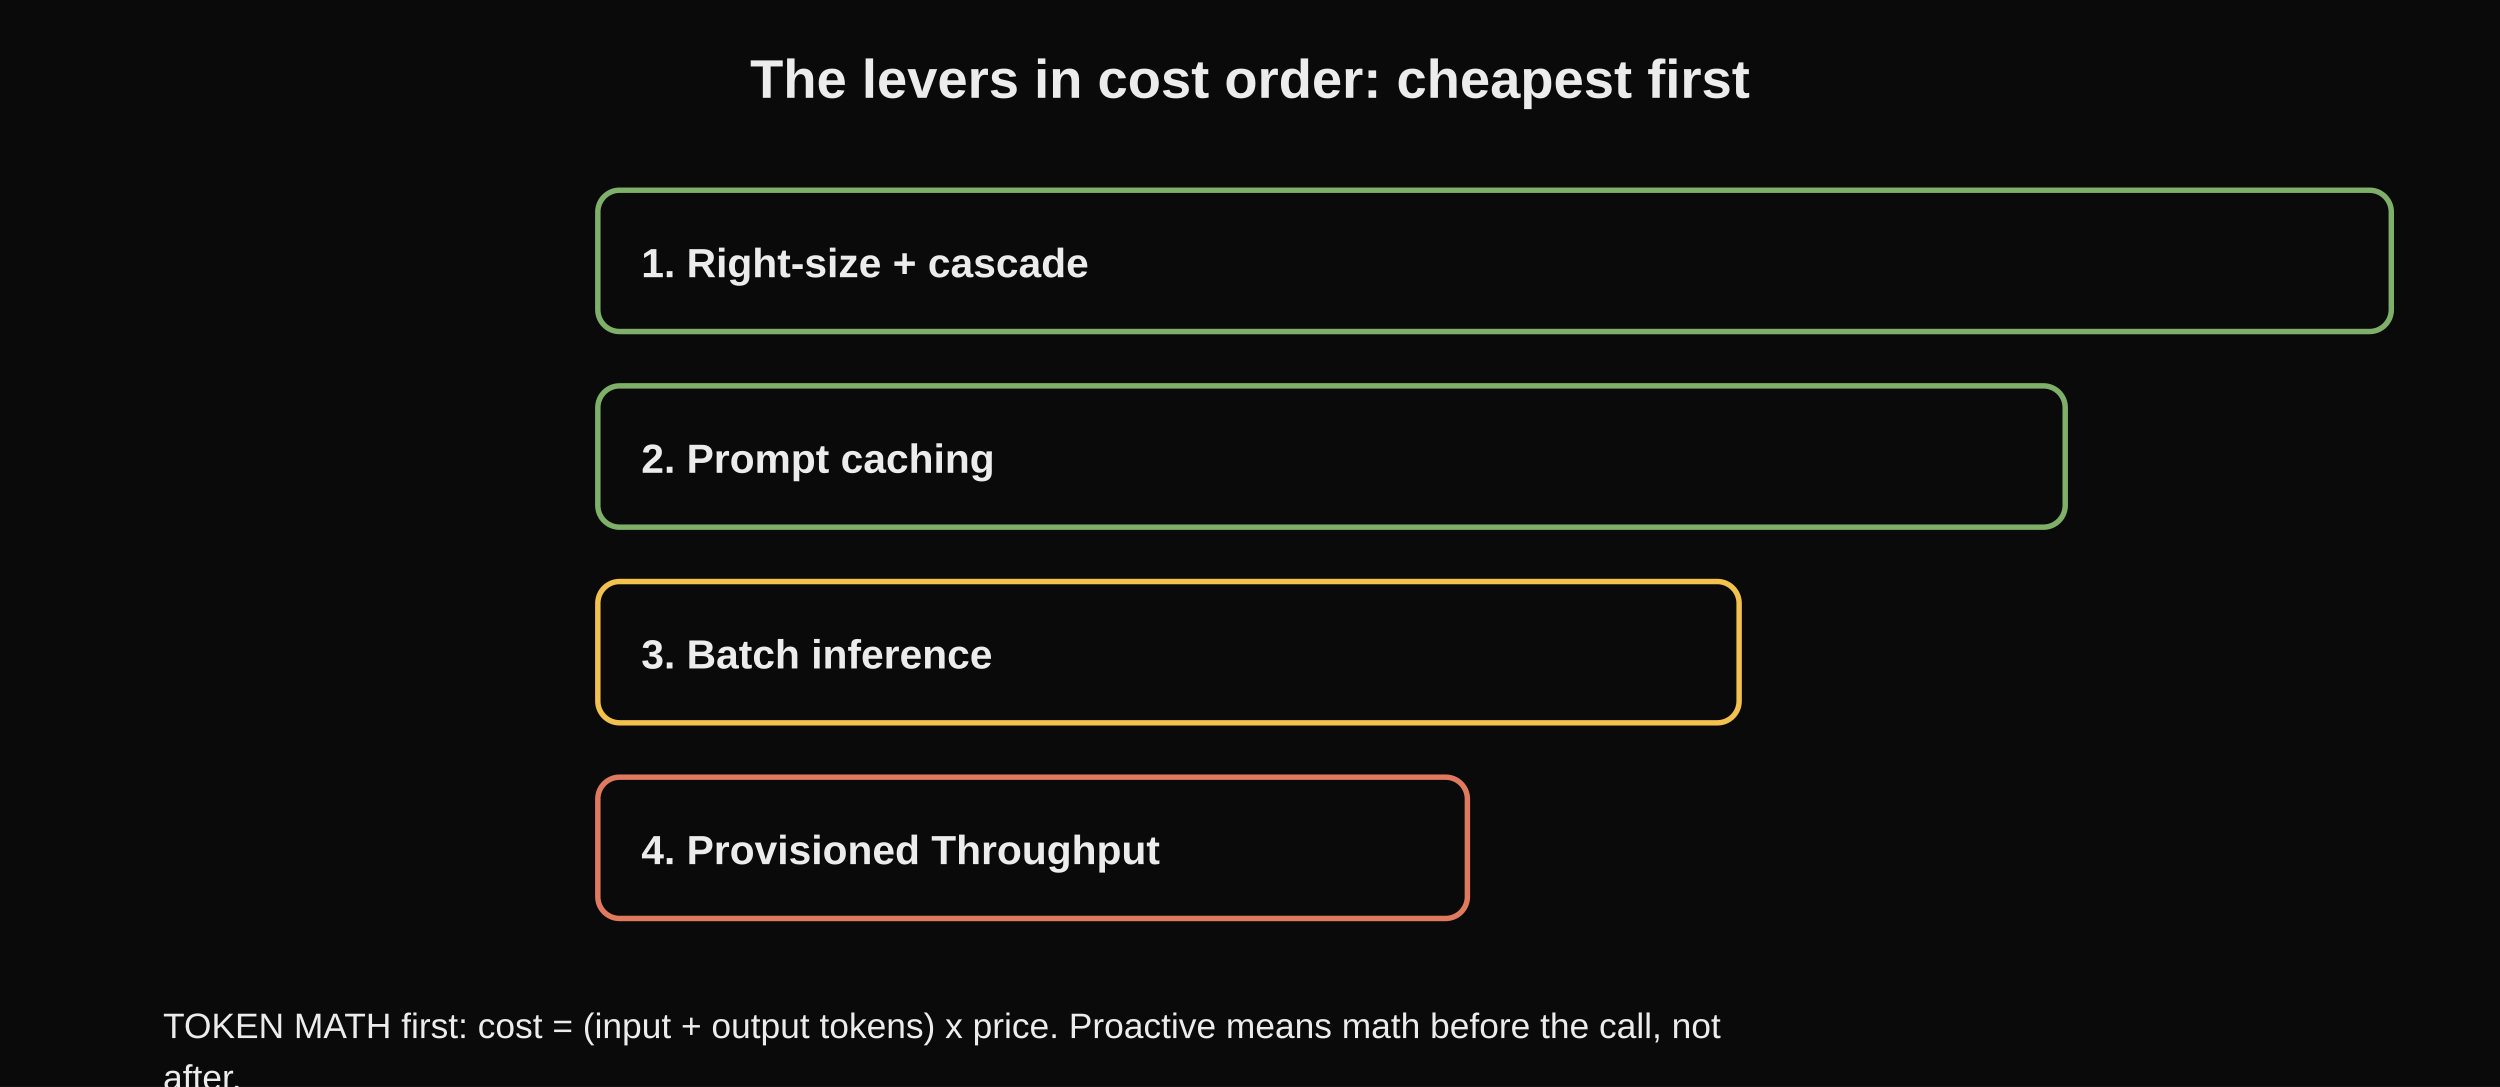
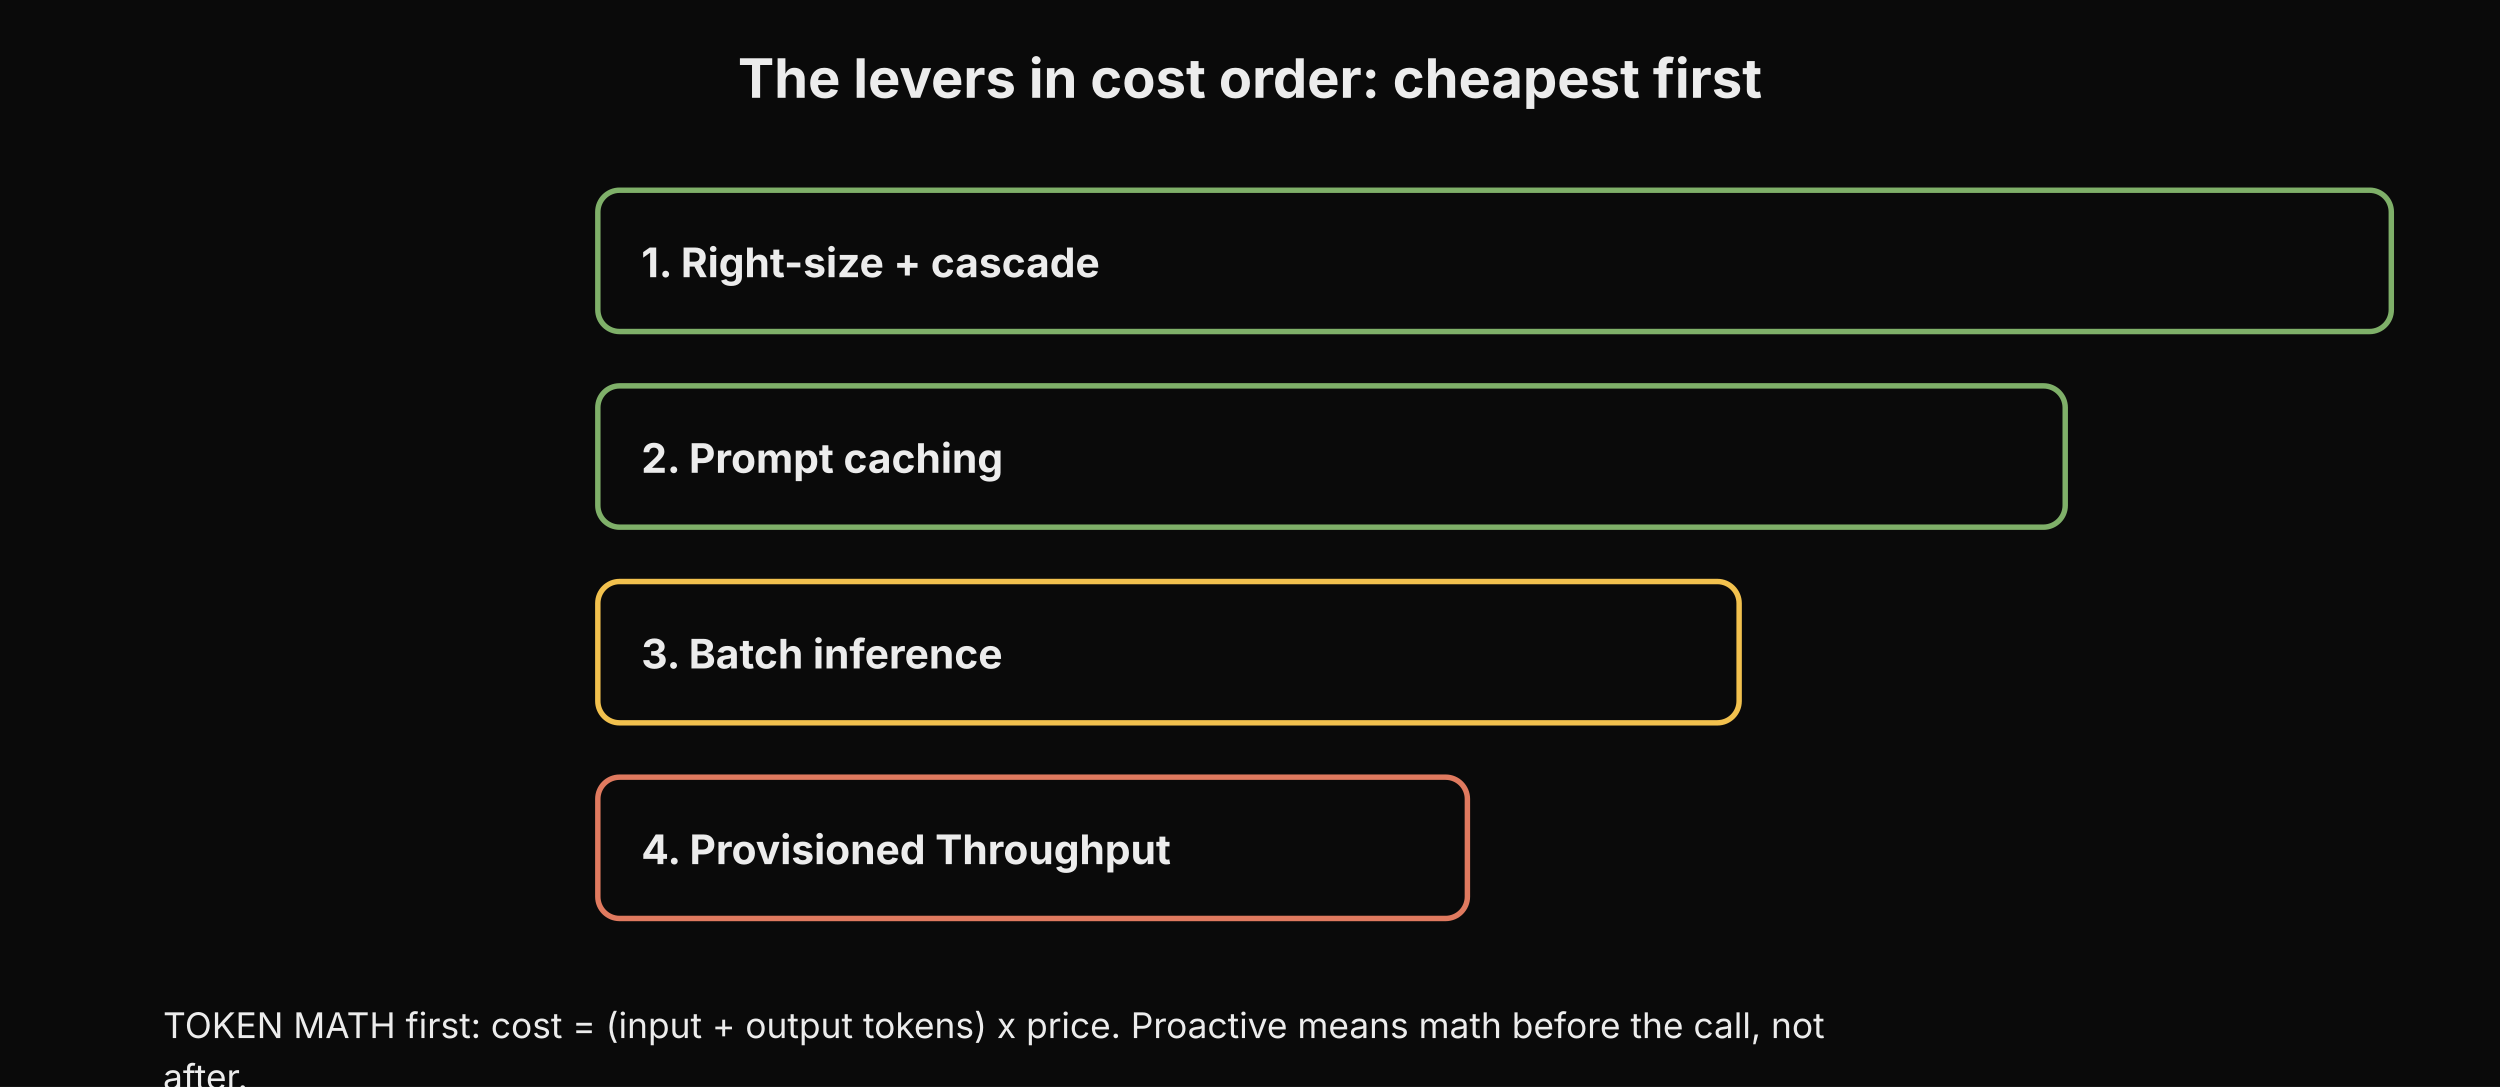
<svg xmlns="http://www.w3.org/2000/svg" width="100%" viewBox="0 0 920 400" role="img" aria-label="The levers in cost order: cheapest first">
-   <style>text{font-family:Verdana,Arial,sans-serif;fill:#ececec;}</style>
+   <style>text{font-family:"Anthropic Sans",Inter,"Source Sans 3","IBM Plex Sans",sans-serif;fill:#ececec}</style>
  <rect x="0" y="0" width="920" height="400" fill="#0a0a0a" />
  <text x="460.0" y="36" text-anchor="middle" font-size="20" font-weight="bold">The levers in cost order: cheapest first</text>
  <rect x="220" y="70" width="660" height="52" rx="8" fill="none" stroke="#7fb069" stroke-width="2" />
  <text x="236" y="102" font-size="15" font-weight="bold" fill="#ececec">1. Right-size + cascade</text>
  <rect x="220" y="142" width="540" height="52" rx="8" fill="none" stroke="#7fb069" stroke-width="2" />
  <text x="236" y="174" font-size="15" font-weight="bold" fill="#ececec">2. Prompt caching</text>
  <rect x="220" y="214" width="420" height="52" rx="8" fill="none" stroke="#f2c14e" stroke-width="2" />
  <text x="236" y="246" font-size="15" font-weight="bold" fill="#ececec">3. Batch inference</text>
  <rect x="220" y="286" width="320" height="52" rx="8" fill="none" stroke="#e07a5f" stroke-width="2" />
  <text x="236" y="318" font-size="15" font-weight="bold" fill="#ececec">4. Provisioned Throughput</text>
  <text x="60" y="382" font-size="13" text-anchor="start" fill="#a8a8a8">TOKEN MATH first: cost = (input + output tokens) x price. Proactive means math before the call, not</text>
  <text x="60" y="401" font-size="13" text-anchor="start" fill="#a8a8a8">after.</text>
</svg>
